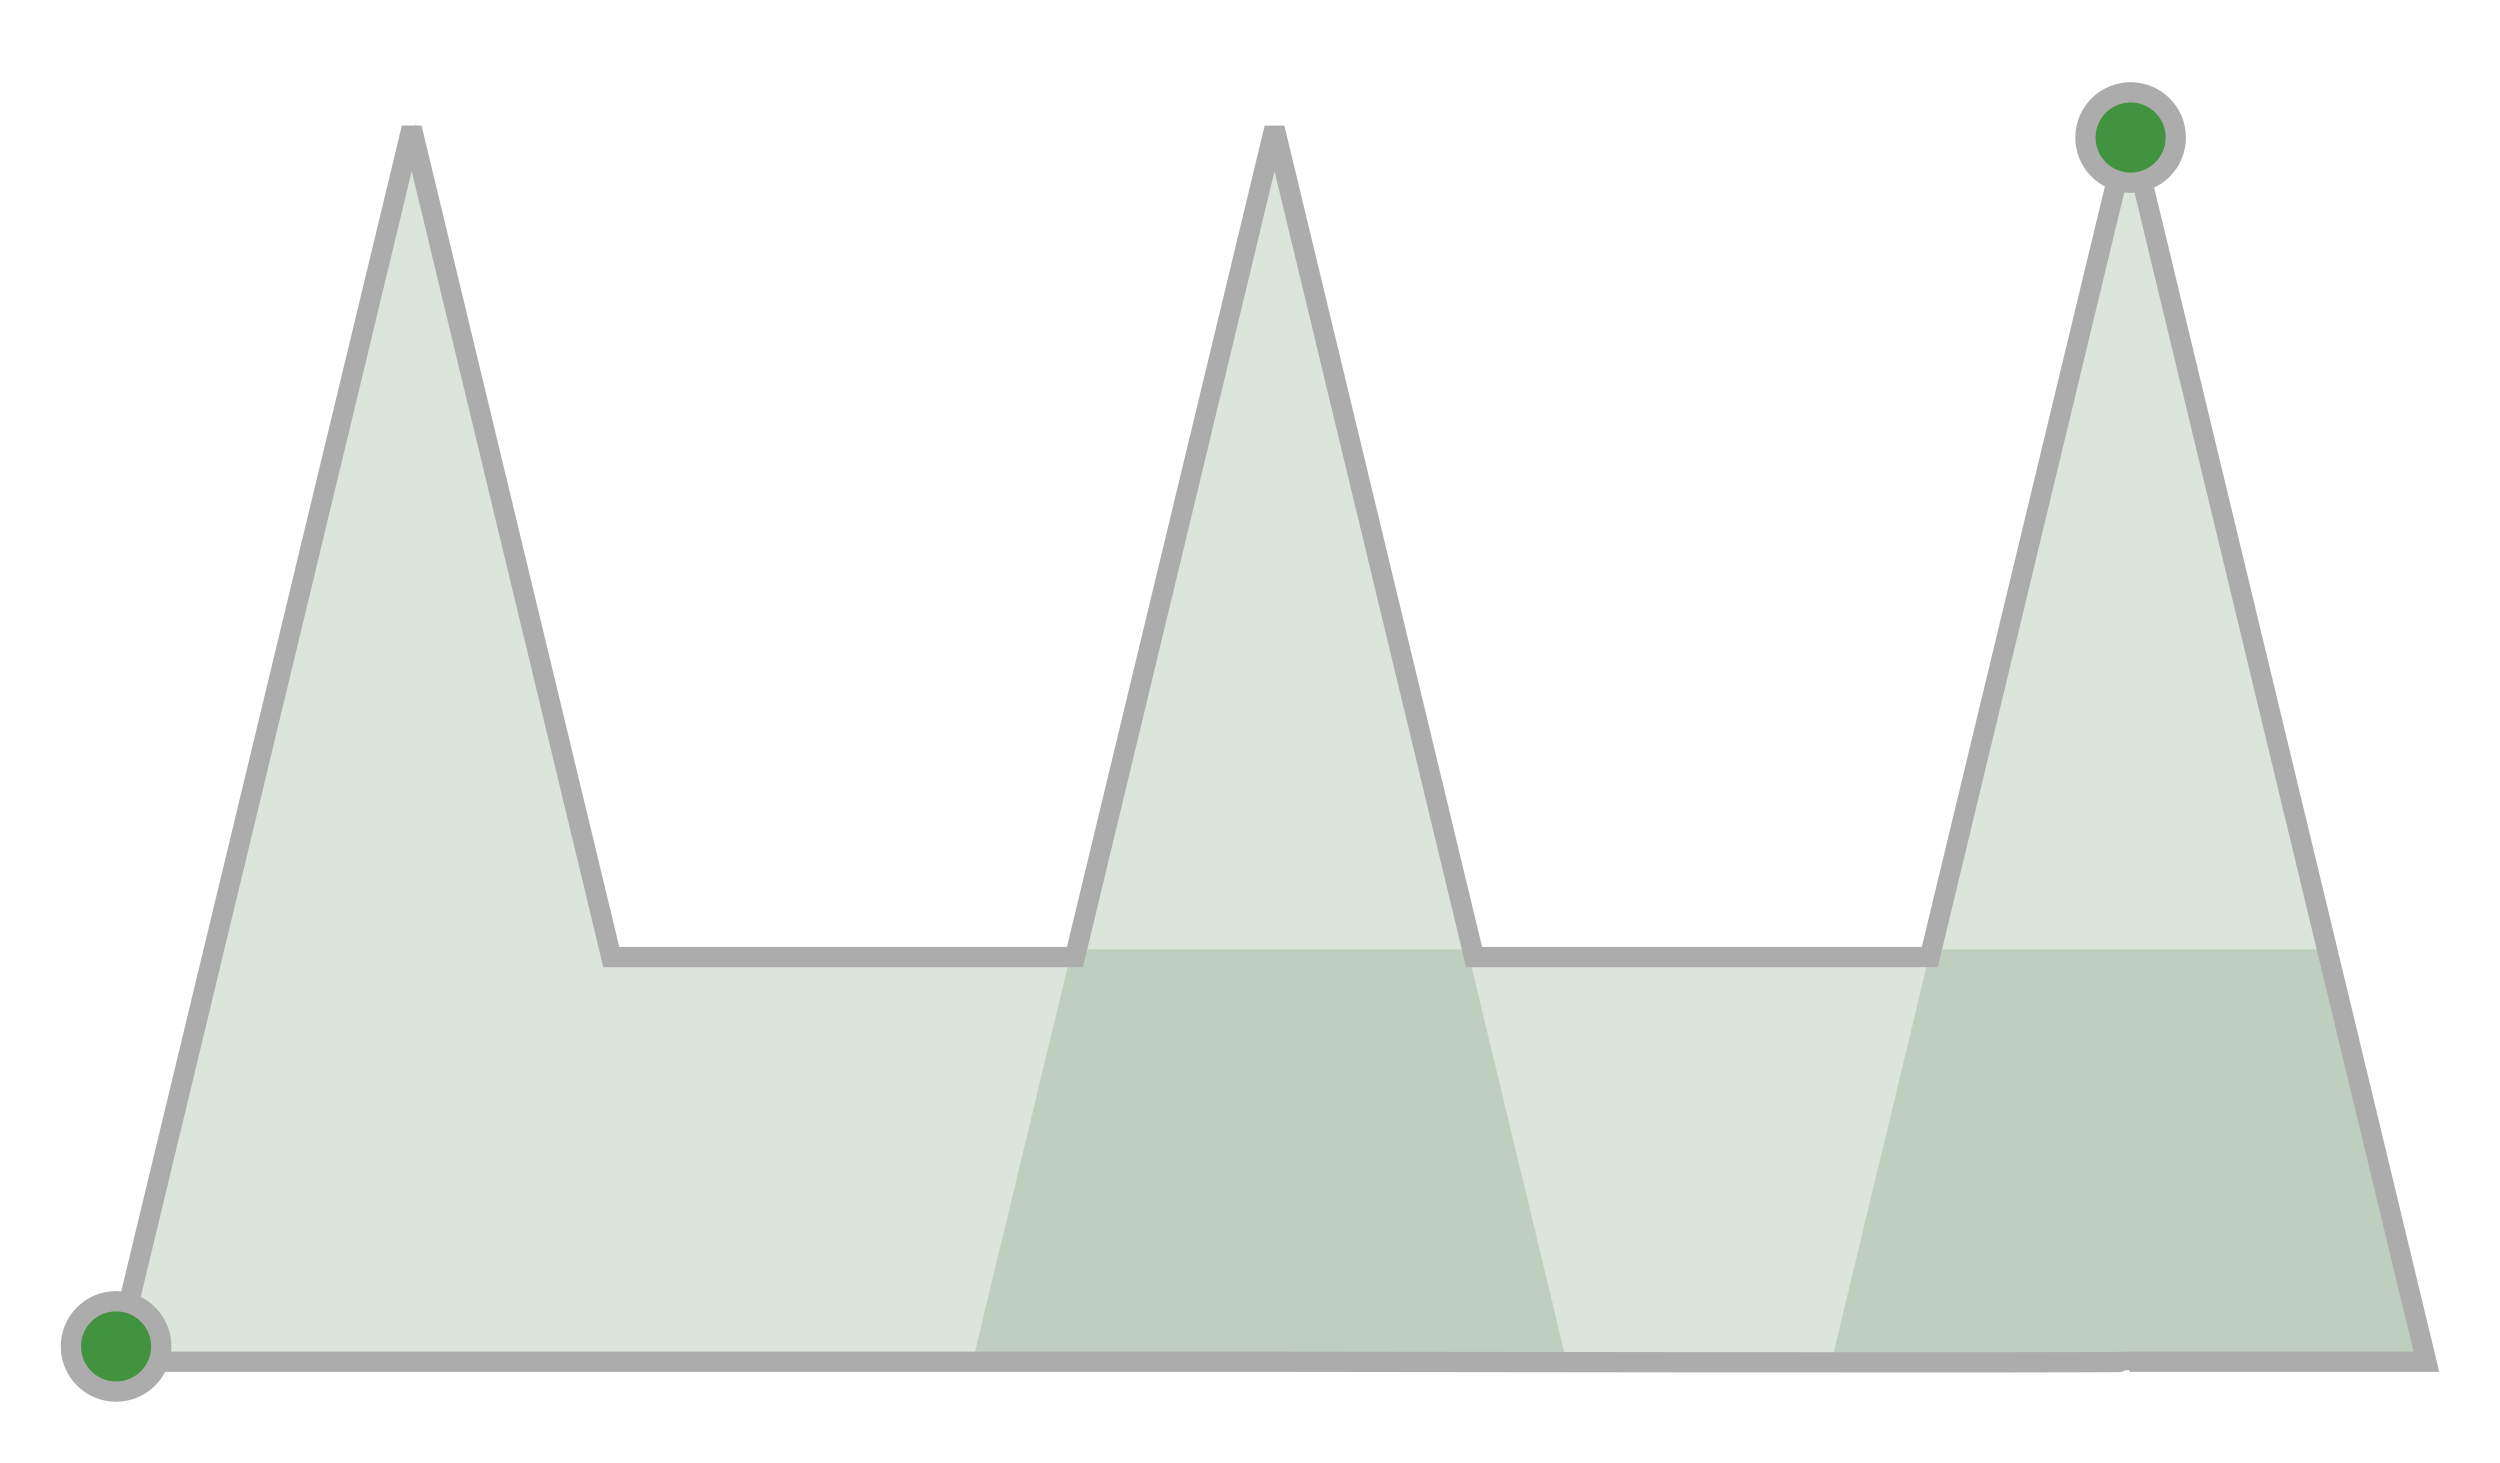
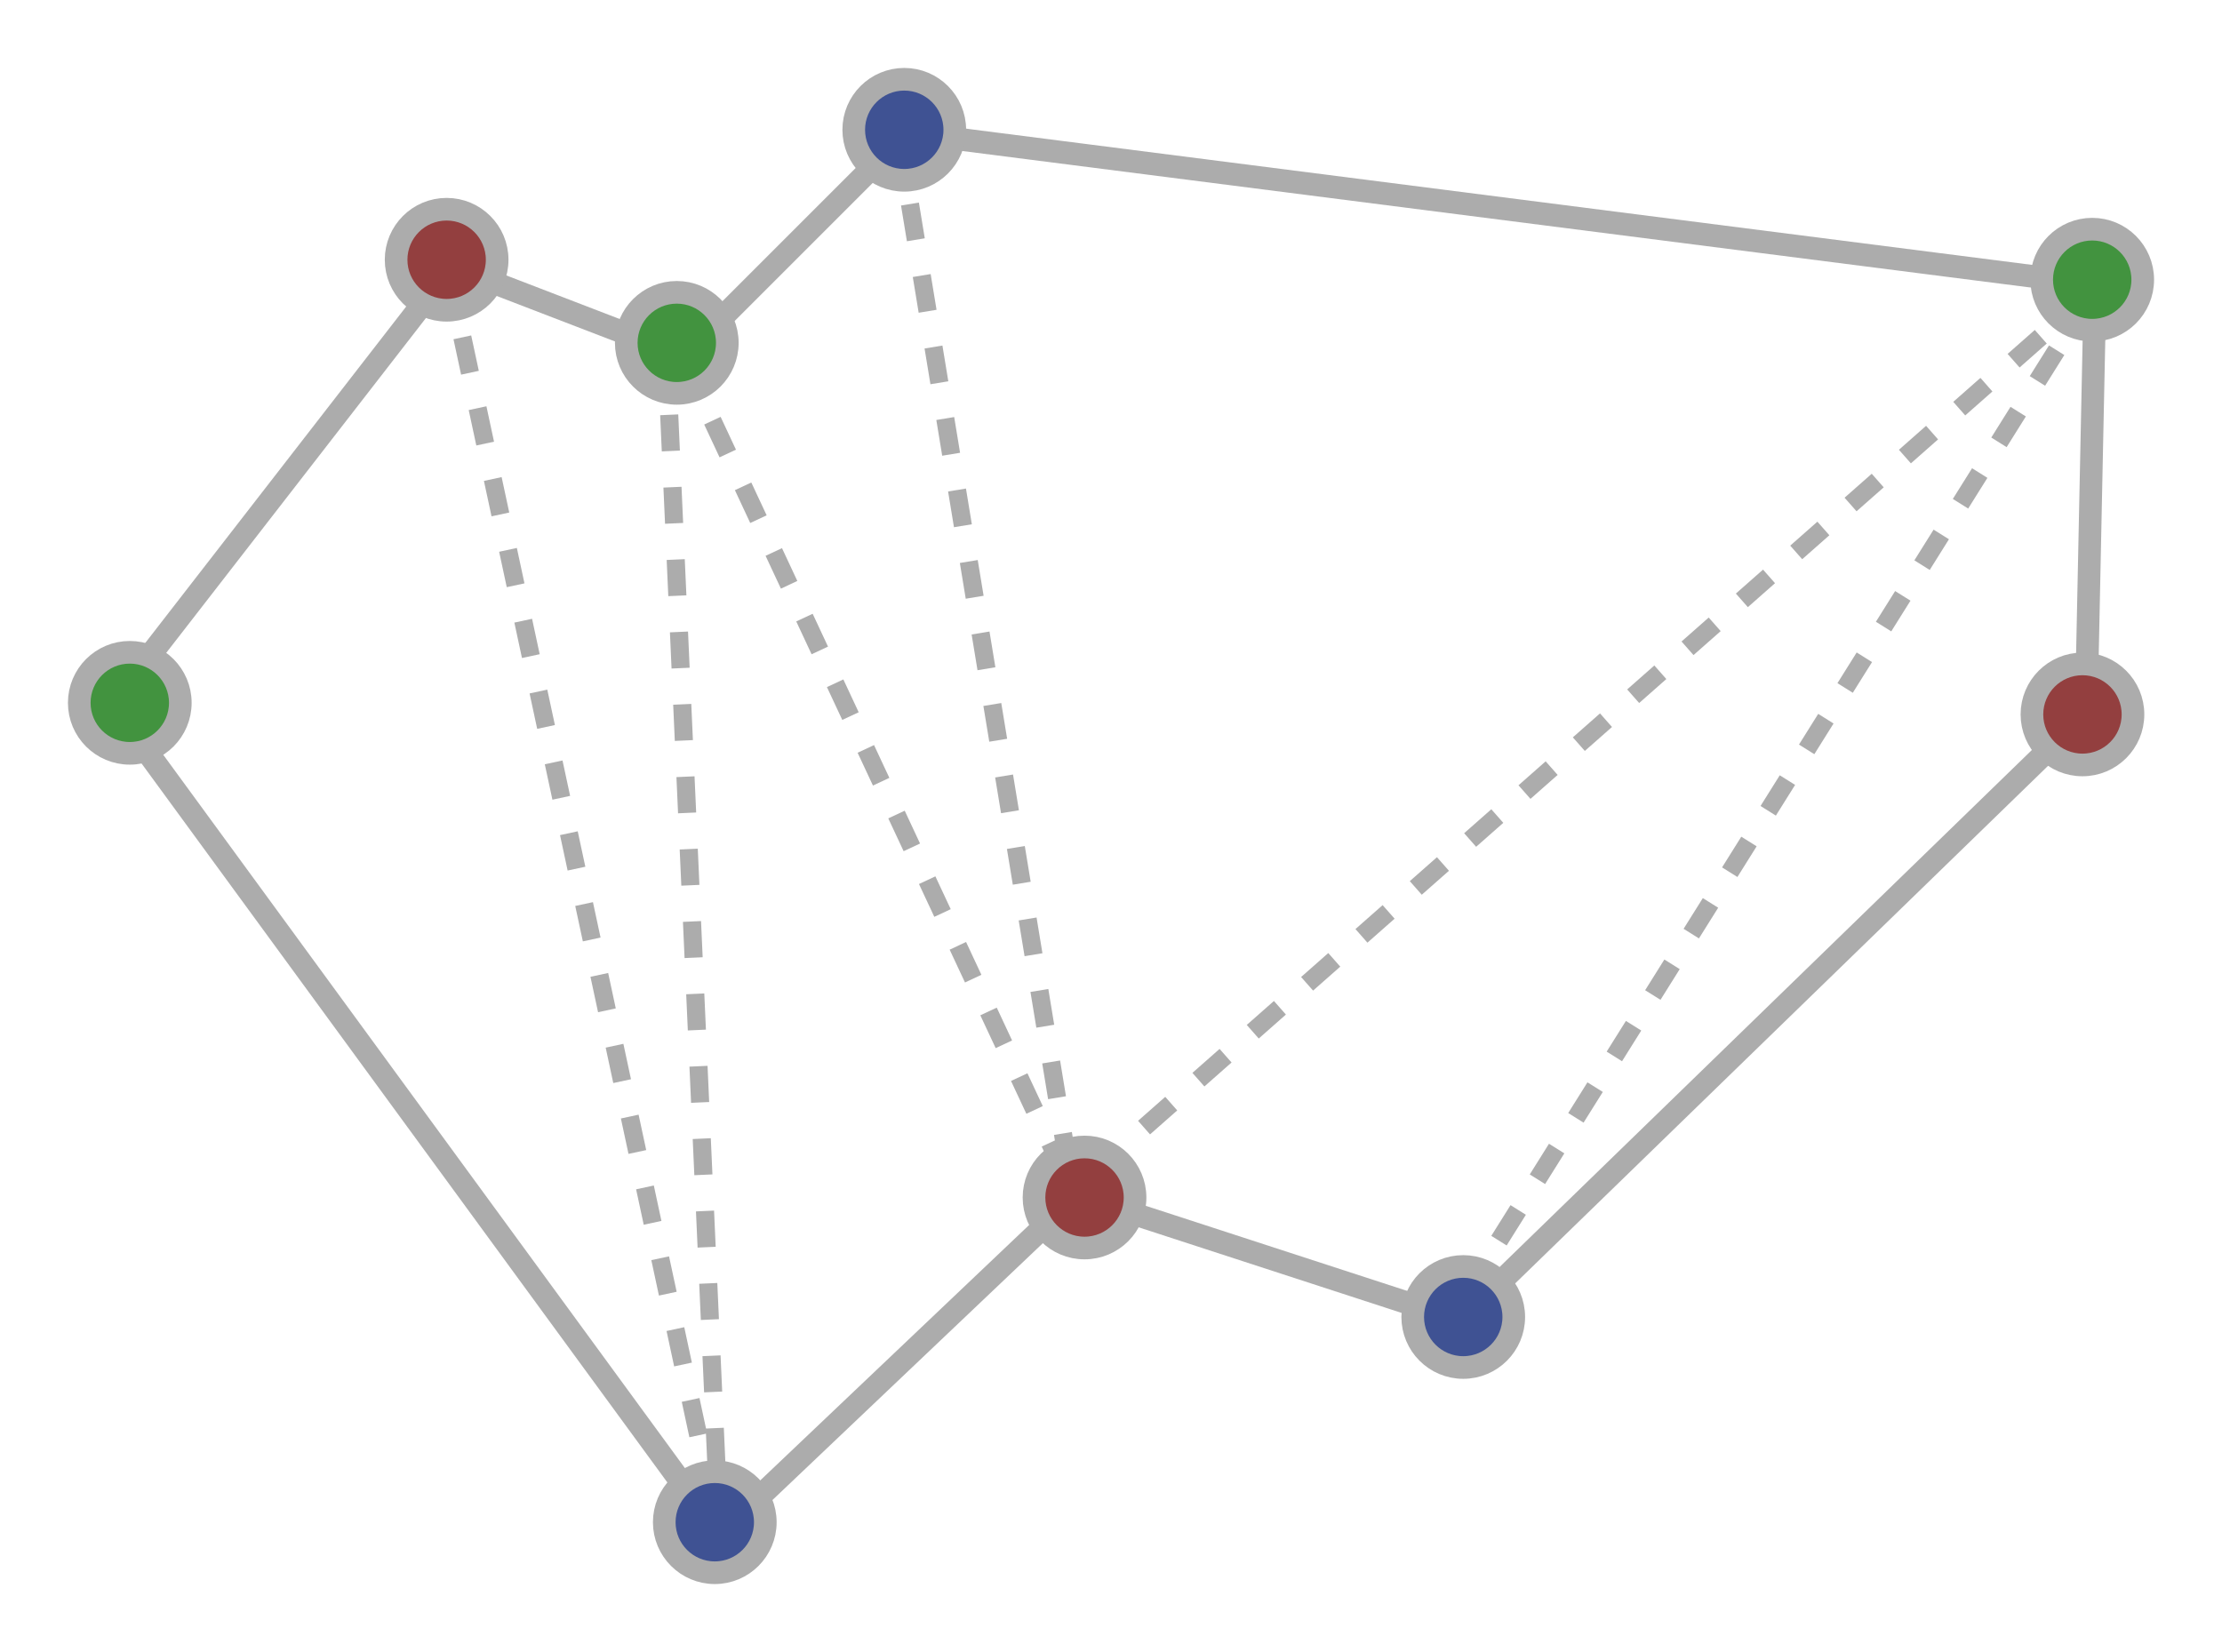
- <svg xmlns="http://www.w3.org/2000/svg" width="123.424mm" height="72.203mm" viewBox="0 0 123.424 72.203" version="1.1" id="svg5">
+ <svg xmlns="http://www.w3.org/2000/svg" width="98.118mm" height="72.96mm" viewBox="0 0 98.118 72.96" version="1.1" id="svg5">
  <defs id="defs2" />
-   <g id="layer1" transform="translate(-169.4293,-65.67429)">
+   <g id="layer1" transform="translate(-63.30703,19.06356)">
    <path id="path2551" style="fill:#5d2828;fill-opacity:0.162;stroke:none;stroke-width:1;stroke-miterlimit:4;stroke-dasharray:none;stroke-opacity:1" d="m 145.237,71.82 -7.332,30.457 -7.332,30.456 h 14.664 14.663 l -7.331,-30.456 z" />
    <path id="path2310" style="fill:#2a5d28;fill-opacity:0.162;stroke:none;stroke-width:1;stroke-miterlimit:4;stroke-dasharray:none;stroke-opacity:1" d="m 103.296,71.741 -7.331,30.456 -7.332,30.456 h 14.663 5.198 9.466 41.464 l -4.585,-20.115 h -41.721 l -2.489,-10.341 z" />
    <path id="path868" style="fill:none;stroke:#acacac;stroke-width:3.78;stroke-miterlimit:4;stroke-dasharray:none;stroke-opacity:1" d="M 240.307,17.191 212.596,132.303 184.887,247.412 h 55.42 19.643 35.777 50.158 79.535 31.307 L 429.016,132.303 401.305,17.191 373.596,132.303 l -9.408,39.082 h -86.762 l -9.408,-39.082 z" transform="matrix(0.2645833,0,0,0.2645833,39.15724,67.44202)" />
    <path id="path1548" style="fill:#2a5d28;fill-opacity:0.162;stroke:#acacac;stroke-width:3.78;stroke-miterlimit:4;stroke-dasharray:none;stroke-opacity:1" d="M 68.873,17.191 41.162,132.303 13.451,247.412 H 68.873 124.293 L 96.584,132.303 Z" transform="matrix(0.2645833,0,0,0.2645833,39.15724,67.44202)" />
    <path style="fill:none;stroke:#acacac;stroke-width:5.853;stroke-miterlimit:4;stroke-dasharray:none;stroke-opacity:1" id="path1582" d="m 297.757,504.733 -115.11,66.459 0,-132.918 0,-132.918 115.11,66.459 115.11,66.459 z" transform="matrix(0,-0.2645833,0.1103193,0,54.38824,270.476)" />
    <path style="fill:none;stroke:#acacac;stroke-width:5.853;stroke-miterlimit:4;stroke-dasharray:none;stroke-opacity:1" id="path1584" d="m 297.757,504.733 -115.11,66.459 0,-132.918 0,-132.918 115.11,66.459 115.11,66.459 z" transform="matrix(0,-0.2645833,0.1103193,0,96.98585,270.476)" />
    <rect style="fill:none;stroke:#acacac;stroke-width:1;stroke-miterlimit:4;stroke-dasharray:none;stroke-opacity:1" id="rect1586" width="43.781" height="20.116" x="107.936" y="202.035" ry="0" />
    <circle style="fill:#42933f;fill-opacity:1;stroke:#acacac;stroke-width:1;stroke-miterlimit:4;stroke-dasharray:none;stroke-opacity:1" id="path1826" cx="42.783" cy="132.147" r="2.231" />
    <circle style="fill:#42933f;fill-opacity:1;stroke:#acacac;stroke-width:1;stroke-miterlimit:4;stroke-dasharray:none;stroke-opacity:1" id="circle1926" cx="88.522" cy="132.147" r="2.231" />
-     <circle style="fill:#933f3f;fill-opacity:1;stroke:#acacac;stroke-width:1;stroke-miterlimit:4;stroke-dasharray:none;stroke-opacity:1" id="circle2463" cx="113.568" cy="-15.959" r="2.231" />
    <path id="path2865" style="fill:#2a5d28;fill-opacity:0.162;stroke:none;stroke-width:1;stroke-miterlimit:4;stroke-dasharray:none;stroke-opacity:1" d="m 189.934,71.741 -7.331,30.456 -7.332,30.456 h 14.663 5.198 9.466 84.258 l -4.585,-20.115 H 199.755 l -2.489,-10.341 z" />
    <path id="path2888" style="fill:#2a5d28;fill-opacity:0.162;stroke:none;stroke-width:1;stroke-miterlimit:4;stroke-dasharray:none;stroke-opacity:1" d="m 232.109,71.991 -7.332,30.457 -7.332,30.456 h 14.664 14.663 l -7.331,-30.456 z" />
    <path id="path3091" style="fill:#2a5d28;fill-opacity:0.162;stroke:none;stroke-width:1;stroke-miterlimit:4;stroke-dasharray:none;stroke-opacity:1" d="m 274.509,71.991 -7.332,30.457 -7.332,30.456 h 14.664 14.663 l -7.331,-30.456 z" />
    <path id="path1599" style="fill:none;stroke:#acacac;stroke-width:3.78;stroke-miterlimit:4;stroke-dasharray:none;stroke-opacity:1" d="M 569.188,17.191 541.477,132.303 513.768,247.412 h 55.42 160.998 c 0,0 159.137,0.264 159.51,0 h 55.42 L 917.404,132.303 889.695,17.191 861.984,132.303 l -9.531,39.594 h -85.025 l -9.531,-39.594 -27.711,-115.111 -27.709,115.111 -9.531,39.594 h -86.516 l -9.531,-39.594 z" transform="matrix(0.2645833,0,0,0.2645833,39.15724,67.44202)" />
-     <circle style="fill:#42933f;fill-opacity:1;stroke:#acacac;stroke-width:1;stroke-miterlimit:4;stroke-dasharray:none;stroke-opacity:1" id="circle2886" cx="122.308" cy="53.532" r="2.231" />
    <circle style="fill:#42933f;fill-opacity:1;stroke:#acacac;stroke-width:1;stroke-miterlimit:4;stroke-dasharray:none;stroke-opacity:1" id="circle3089" cx="274.617" cy="72.464" r="2.231" />
    <circle style="fill:#42933f;fill-opacity:1;stroke:#acacac;stroke-width:1;stroke-miterlimit:4;stroke-dasharray:none;stroke-opacity:1" id="circle2867" cx="175.16" cy="132.147" r="2.231" />
    <path style="fill:none;stroke:#acacac;stroke-width:1;stroke-linecap:butt;stroke-linejoin:miter;stroke-miterlimit:4;stroke-dasharray:none;stroke-opacity:1" d="m 83.248,-7.294 -14.988,19.327 26.821,36.681 15.777,-14.988 16.96,5.522 27.61,-26.821 0.394,-18.932 -52.458,-6.705 -9.861,9.861 z" id="path3841" />
-     <circle style="fill:#3f5293;fill-opacity:1;stroke:#acacac;stroke-width:1;stroke-miterlimit:4;stroke-dasharray:none;stroke-opacity:1" id="circle4017" cx="156.228" cy="52.348" r="2.231" />
-     <path style="fill:none;stroke:#acacac;stroke-width:0.8;stroke-linecap:butt;stroke-linejoin:miter;stroke-opacity:1;stroke-miterlimit:4;stroke-dasharray:1.6,1.6;stroke-dashoffset:0" d="M 83.051,-7.294 95.081,48.714" id="path4116" />
+     <path style="fill:none;stroke:#acacac;stroke-width:0.8;stroke-linecap:butt;stroke-linejoin:miter;stroke-miterlimit:4;stroke-dasharray:1.6, 1.6;stroke-dashoffset:0;stroke-opacity:1" d="M 83.051,-7.294 95.081,48.714" id="path4116" />
    <path style="fill:none;stroke:#acacac;stroke-width:0.8;stroke-linecap:butt;stroke-linejoin:miter;stroke-miterlimit:4;stroke-dasharray:1.6, 1.6;stroke-dashoffset:0;stroke-opacity:1" d="M 92.714,-3.941 95.081,48.714" id="path4231" />
-     <path style="fill:none;stroke:#acacac;stroke-width:0.8;stroke-linecap:butt;stroke-linejoin:miter;stroke-miterlimit:4;stroke-dasharray:1.6, 1.6;stroke-dashoffset:0;stroke-opacity:1" d="M 92.714,-3.941 110.66,33.529" id="path4290" />
+     <path style="fill:none;stroke:#acacac;stroke-width:0.8;stroke-linecap:butt;stroke-linejoin:miter;stroke-miterlimit:4;stroke-dasharray:1.6, 1.6;stroke-dashoffset:0;stroke-opacity:1" d="M 93.411,-3.383 110.66,33.529" id="path4290" />
    <path style="fill:none;stroke:#acacac;stroke-width:0.8;stroke-linecap:butt;stroke-linejoin:miter;stroke-miterlimit:4;stroke-dasharray:1.6, 1.6;stroke-dashoffset:0;stroke-opacity:1" d="m 102.969,-13.21 7.691,46.739" id="path4330" />
    <path style="fill:none;stroke:#acacac;stroke-width:0.8;stroke-linecap:butt;stroke-linejoin:miter;stroke-miterlimit:4;stroke-dasharray:1.6, 1.6;stroke-dashoffset:0;stroke-opacity:1" d="M 155.822,-6.308 110.66,33.529" id="path4332" />
-     <path style="fill:none;stroke:#acacac;stroke-width:0.8;stroke-linecap:butt;stroke-linejoin:miter;stroke-miterlimit:4;stroke-dasharray:1.6, 1.6;stroke-dashoffset:0;stroke-opacity:1" d="M 155.822,-6.308 127.423,38.262" id="path4334" />
+     <path style="fill:none;stroke:#acacac;stroke-width:0.8;stroke-linecap:butt;stroke-linejoin:miter;stroke-miterlimit:4;stroke-dasharray:1.6, 1.6;stroke-dashoffset:0;stroke-opacity:1" d="M 155.822,-6.308 127.563,38.82" id="path4334" />
+     <circle style="fill:#933f3f;fill-opacity:1;stroke:#acacac;stroke-width:1;stroke-miterlimit:4;stroke-dasharray:none;stroke-opacity:1" id="circle2463" cx="83.029" cy="-7.592" r="2.231" />
+     <circle style="fill:#42933f;fill-opacity:1;stroke:#acacac;stroke-width:1;stroke-miterlimit:4;stroke-dasharray:none;stroke-opacity:1" id="circle2886" cx="69.038" cy="11.976" r="2.231" />
+     <circle style="fill:#3f5293;fill-opacity:1;stroke:#acacac;stroke-width:1;stroke-miterlimit:4;stroke-dasharray:none;stroke-opacity:1" id="circle4017" cx="94.87" cy="48.165" r="2.231" />
+     <circle style="fill:#42933f;fill-opacity:1;stroke:#acacac;stroke-width:1;stroke-miterlimit:4;stroke-dasharray:none;stroke-opacity:1" id="circle4582" cx="93.192" cy="-3.922" r="2.231" />
+     <circle style="fill:#933f3f;fill-opacity:1;stroke:#acacac;stroke-width:1;stroke-miterlimit:4;stroke-dasharray:none;stroke-opacity:1" id="circle4584" cx="111.197" cy="33.824" r="2.231" />
+     <circle style="fill:#3f5293;fill-opacity:1;stroke:#acacac;stroke-width:1;stroke-miterlimit:4;stroke-dasharray:none;stroke-opacity:1" id="circle4586" cx="103.237" cy="-13.332" r="2.231" />
+     <circle style="fill:#42933f;fill-opacity:1;stroke:#acacac;stroke-width:1;stroke-miterlimit:4;stroke-dasharray:none;stroke-opacity:1" id="circle4588" cx="155.694" cy="-6.711" r="2.231" />
+     <circle style="fill:#3f5293;fill-opacity:1;stroke:#acacac;stroke-width:1;stroke-miterlimit:4;stroke-dasharray:none;stroke-opacity:1" id="circle4590" cx="127.92" cy="39.101" r="2.231" />
+     <circle style="fill:#933f3f;fill-opacity:1;stroke:#acacac;stroke-width:1;stroke-miterlimit:4;stroke-dasharray:none;stroke-opacity:1" id="circle4691" cx="155.263" cy="12.489" r="2.231" />
  </g>
</svg>
